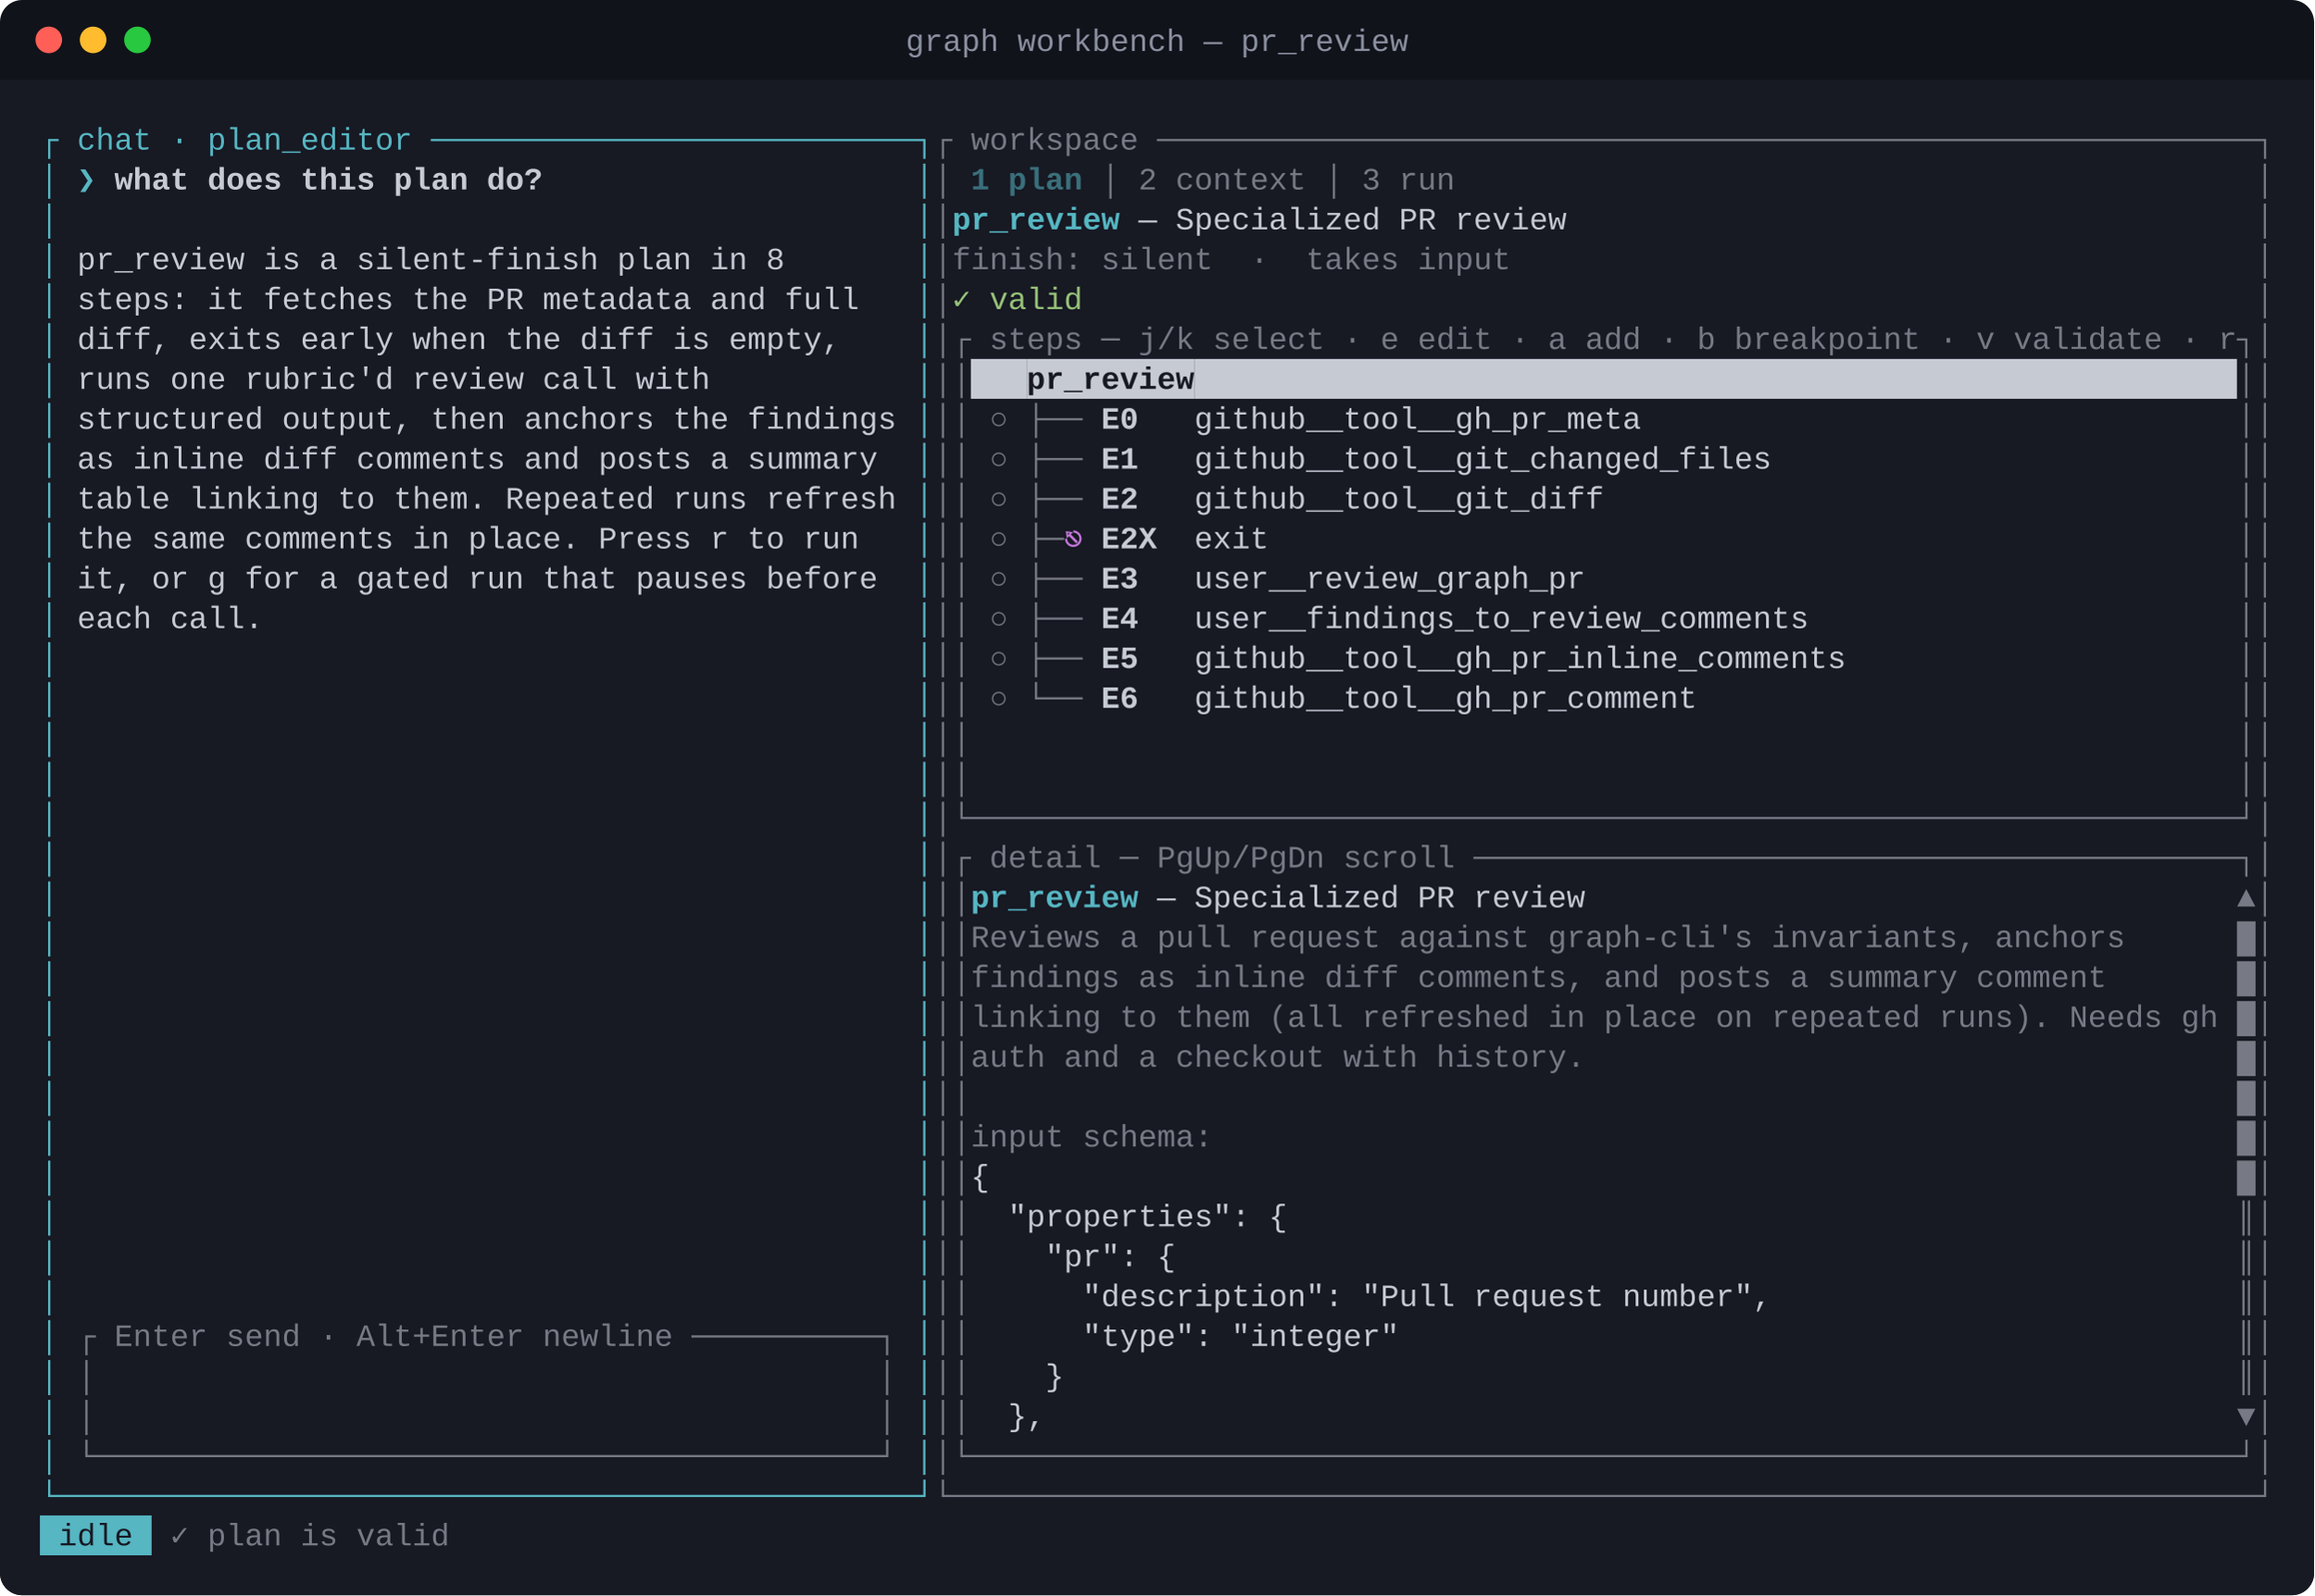
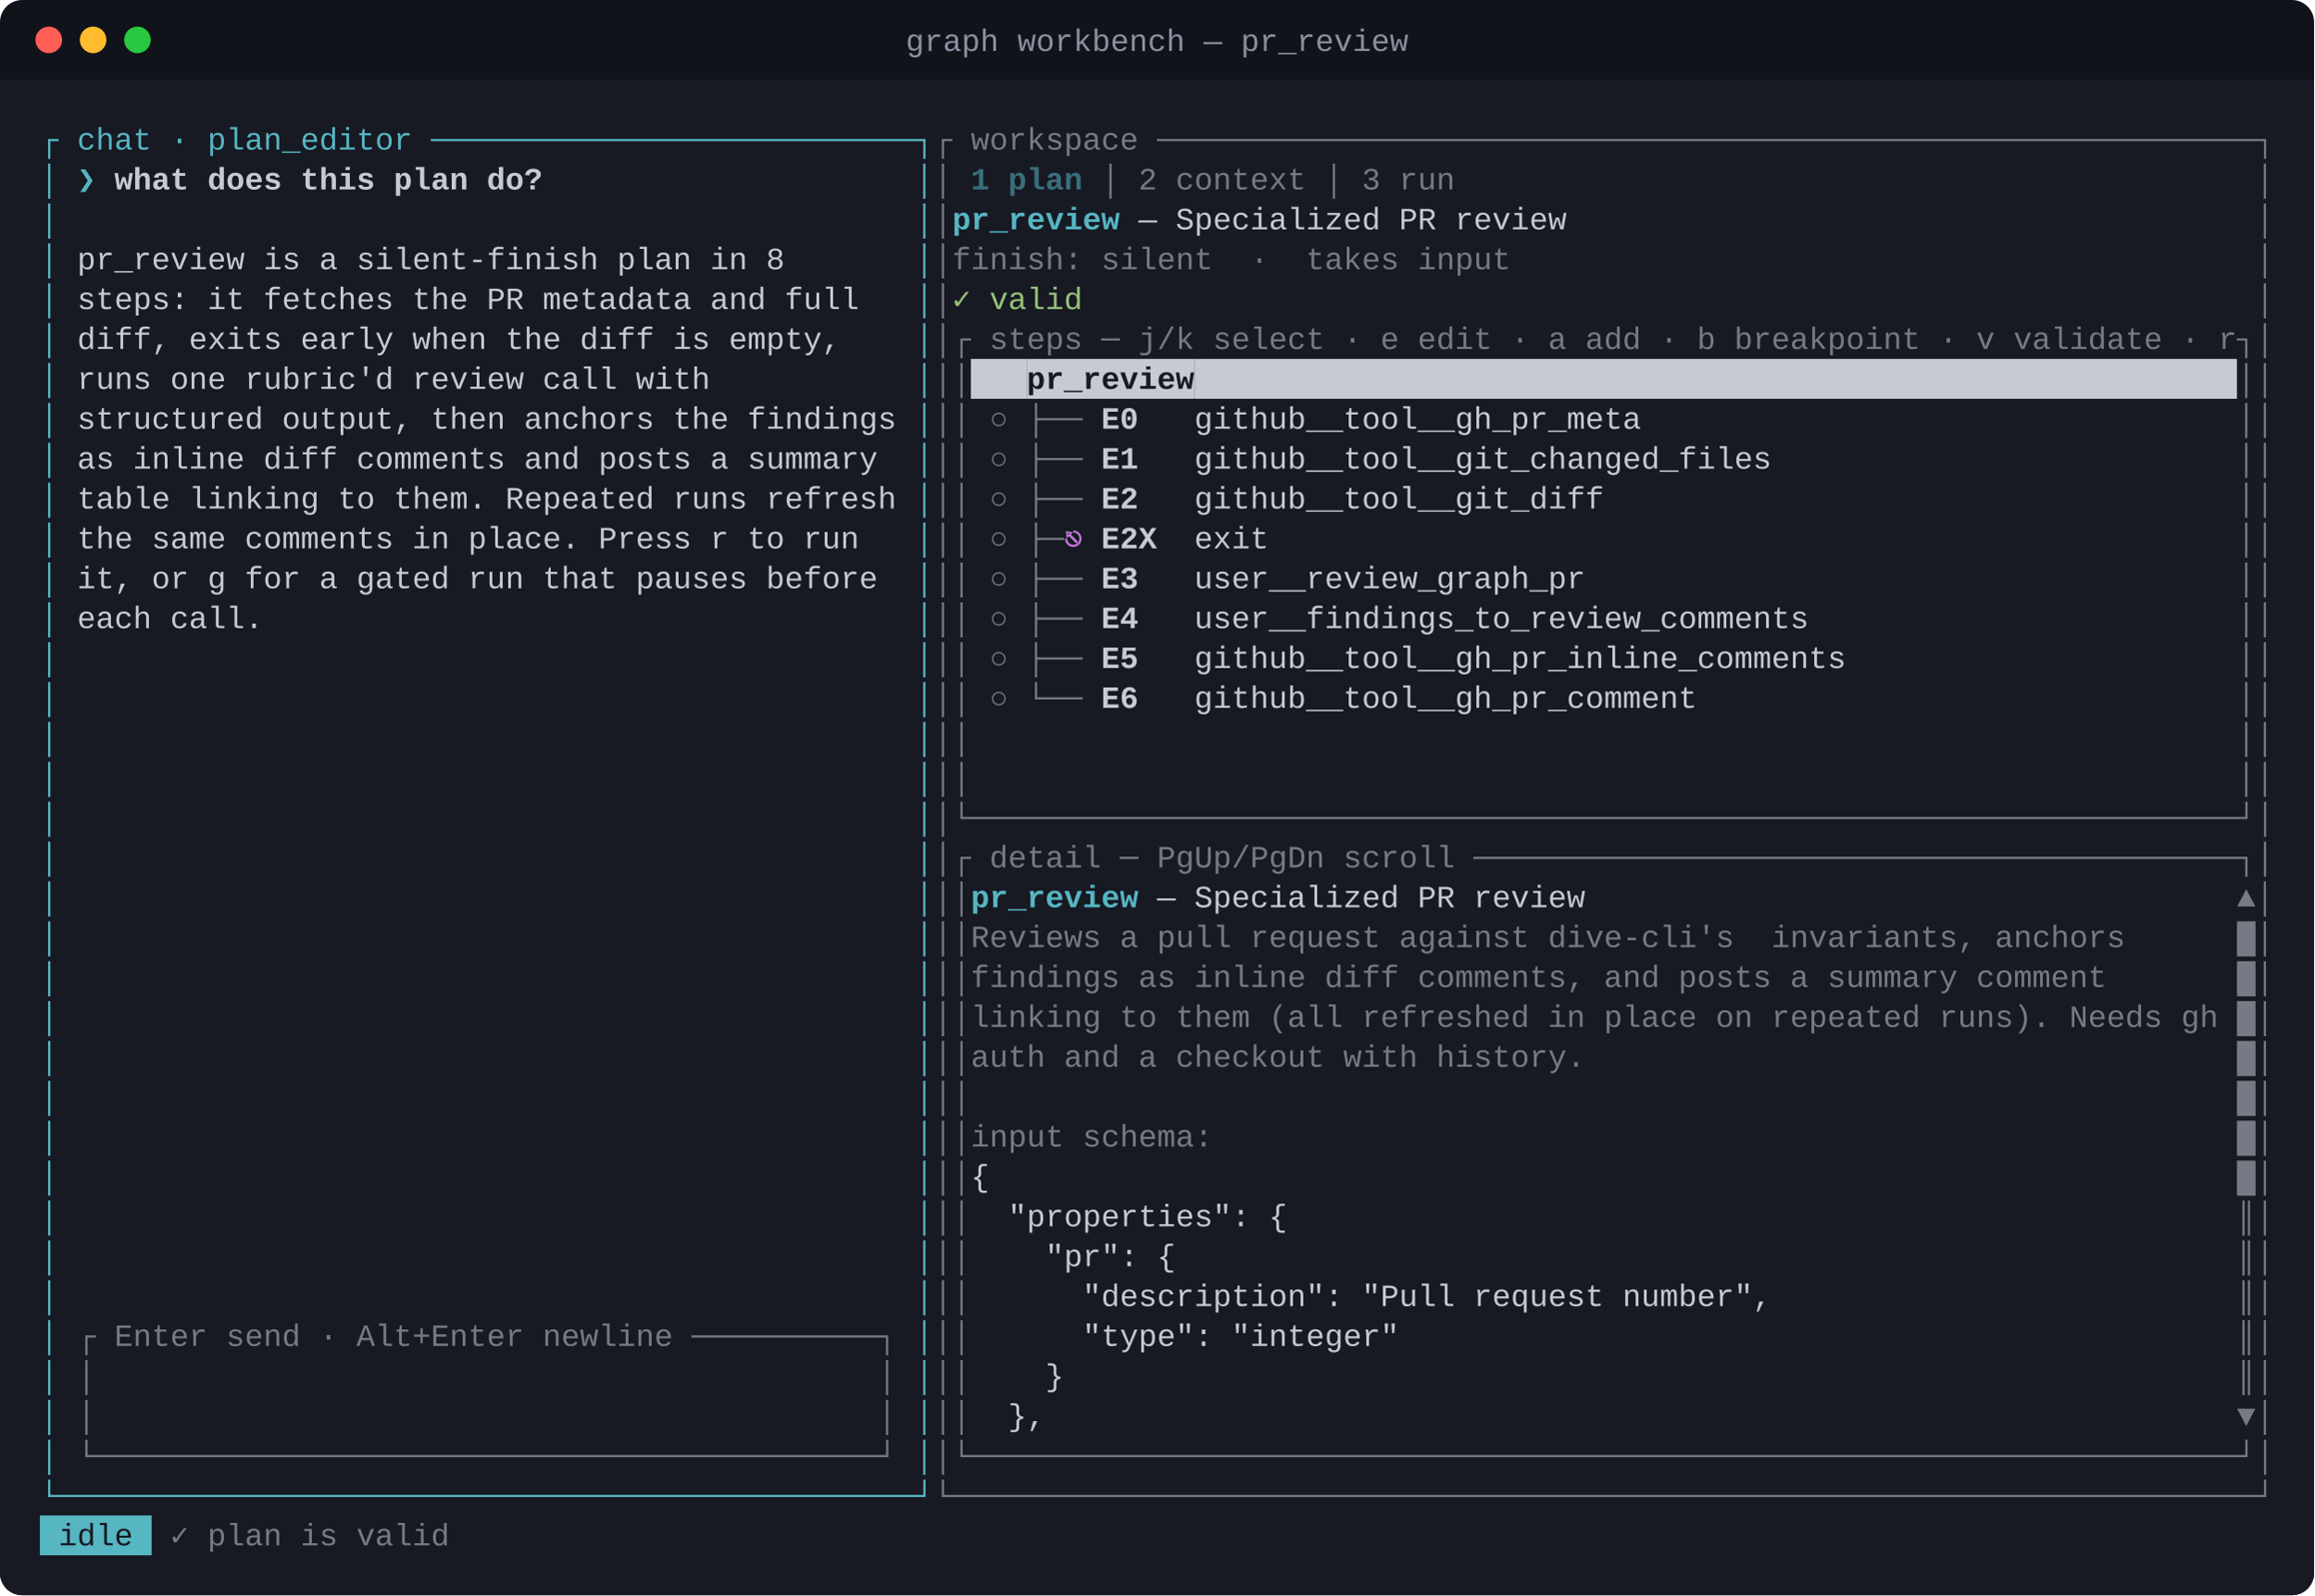
<svg xmlns="http://www.w3.org/2000/svg" width="1044" height="720" viewBox="0 0 1044 720" xml:space="preserve" font-family="ui-monospace, SFMono-Regular, Menlo, Consolas, 'Liberation Mono', monospace" font-size="14px">
  <rect width="1044" height="720" rx="10" fill="#11131b" />
  <rect y="36" width="1044" height="674" fill="#171923" />
  <rect y="700" width="1044" height="20" rx="10" fill="#171923" />
  <circle cx="22" cy="18" r="6" fill="#ff5f57" />
  <circle cx="42" cy="18" r="6" fill="#febc2e" />
  <circle cx="62" cy="18" r="6" fill="#28c840" />
  <text x="522" y="23" fill="#8b90a0" text-anchor="middle">graph workbench — pr_review</text>
  <rect x="438.0" y="162.0" width="25.2" height="18" fill="#c6cad3" />
  <rect x="463.2" y="162.0" width="75.6" height="18" fill="#c6cad3" />
  <rect x="538.8" y="162.0" width="470.4" height="18" fill="#c6cad3" />
  <rect x="18.0" y="684.0" width="50.4" height="18" fill="#56b6c2" />
  <text x="18.0" y="67.5" textLength="8.4" lengthAdjust="spacingAndGlyphs" fill="#56b6c2">┌</text>
  <text x="34.8" y="67.5" textLength="33.6" lengthAdjust="spacingAndGlyphs" fill="#56b6c2">chat</text>
  <text x="76.8" y="67.5" textLength="8.4" lengthAdjust="spacingAndGlyphs" fill="#56b6c2">·</text>
  <text x="93.6" y="67.5" textLength="92.4" lengthAdjust="spacingAndGlyphs" fill="#56b6c2">plan_editor</text>
  <text x="194.4" y="67.5" textLength="226.8" lengthAdjust="spacingAndGlyphs" fill="#56b6c2">──────────────────────────┐</text>
  <text x="421.2" y="67.5" textLength="8.4" lengthAdjust="spacingAndGlyphs" fill="#c6cad3" opacity="0.55">┌</text>
  <text x="438.0" y="67.5" textLength="75.6" lengthAdjust="spacingAndGlyphs" fill="#c6cad3" opacity="0.55">workspace</text>
  <text x="522.0" y="67.5" textLength="504.0" lengthAdjust="spacingAndGlyphs" fill="#c6cad3" opacity="0.55">───────────────────────────────────────────────────────────┐</text>
  <text x="18.0" y="85.5" textLength="8.4" lengthAdjust="spacingAndGlyphs" fill="#56b6c2">│</text>
  <text x="34.8" y="85.5" textLength="8.4" lengthAdjust="spacingAndGlyphs" fill="#56b6c2">❯</text>
  <text x="51.6" y="85.5" textLength="33.6" lengthAdjust="spacingAndGlyphs" fill="#c6cad3" font-weight="600">what</text>
  <text x="93.6" y="85.5" textLength="33.6" lengthAdjust="spacingAndGlyphs" fill="#c6cad3" font-weight="600">does</text>
  <text x="135.6" y="85.5" textLength="33.6" lengthAdjust="spacingAndGlyphs" fill="#c6cad3" font-weight="600">this</text>
  <text x="177.6" y="85.5" textLength="33.6" lengthAdjust="spacingAndGlyphs" fill="#c6cad3" font-weight="600">plan</text>
  <text x="219.6" y="85.5" textLength="25.2" lengthAdjust="spacingAndGlyphs" fill="#c6cad3" font-weight="600">do?</text>
  <text x="412.8" y="85.5" textLength="8.4" lengthAdjust="spacingAndGlyphs" fill="#56b6c2">│</text>
  <text x="421.2" y="85.5" textLength="8.4" lengthAdjust="spacingAndGlyphs" fill="#c6cad3" opacity="0.55">│</text>
  <text x="438.0" y="85.5" textLength="8.4" lengthAdjust="spacingAndGlyphs" fill="#56b6c2" font-weight="600" opacity="0.55">1</text>
  <text x="454.8" y="85.5" textLength="33.6" lengthAdjust="spacingAndGlyphs" fill="#56b6c2" font-weight="600" opacity="0.55">plan</text>
  <text x="496.8" y="85.5" textLength="8.4" lengthAdjust="spacingAndGlyphs" fill="#c6cad3" opacity="0.55">│</text>
  <text x="513.6" y="85.5" textLength="8.4" lengthAdjust="spacingAndGlyphs" fill="#c6cad3" opacity="0.55">2</text>
  <text x="530.4" y="85.5" textLength="58.8" lengthAdjust="spacingAndGlyphs" fill="#c6cad3" opacity="0.55">context</text>
  <text x="597.6" y="85.5" textLength="8.4" lengthAdjust="spacingAndGlyphs" fill="#c6cad3" opacity="0.55">│</text>
  <text x="614.4" y="85.5" textLength="8.4" lengthAdjust="spacingAndGlyphs" fill="#c6cad3" opacity="0.55">3</text>
  <text x="631.2" y="85.5" textLength="25.2" lengthAdjust="spacingAndGlyphs" fill="#c6cad3" opacity="0.55">run</text>
  <text x="1017.6" y="85.5" textLength="8.4" lengthAdjust="spacingAndGlyphs" fill="#c6cad3" opacity="0.55">│</text>
  <text x="18.0" y="103.5" textLength="8.4" lengthAdjust="spacingAndGlyphs" fill="#56b6c2">│</text>
  <text x="412.8" y="103.5" textLength="8.4" lengthAdjust="spacingAndGlyphs" fill="#56b6c2">│</text>
  <text x="421.2" y="103.5" textLength="8.4" lengthAdjust="spacingAndGlyphs" fill="#c6cad3" opacity="0.55">│</text>
  <text x="429.6" y="103.5" textLength="75.6" lengthAdjust="spacingAndGlyphs" fill="#56b6c2" font-weight="600">pr_review</text>
  <text x="513.6" y="103.5" textLength="8.4" lengthAdjust="spacingAndGlyphs" fill="#c6cad3">—</text>
  <text x="530.4" y="103.5" textLength="92.4" lengthAdjust="spacingAndGlyphs" fill="#c6cad3">Specialized</text>
  <text x="631.2" y="103.5" textLength="16.8" lengthAdjust="spacingAndGlyphs" fill="#c6cad3">PR</text>
  <text x="656.4" y="103.5" textLength="50.4" lengthAdjust="spacingAndGlyphs" fill="#c6cad3">review</text>
  <text x="1017.6" y="103.5" textLength="8.4" lengthAdjust="spacingAndGlyphs" fill="#c6cad3" opacity="0.55">│</text>
  <text x="18.0" y="121.5" textLength="8.4" lengthAdjust="spacingAndGlyphs" fill="#56b6c2">│</text>
  <text x="34.8" y="121.5" textLength="75.6" lengthAdjust="spacingAndGlyphs" fill="#c6cad3">pr_review</text>
  <text x="118.8" y="121.5" textLength="16.8" lengthAdjust="spacingAndGlyphs" fill="#c6cad3">is</text>
  <text x="144.0" y="121.5" textLength="8.4" lengthAdjust="spacingAndGlyphs" fill="#c6cad3">a</text>
  <text x="160.8" y="121.5" textLength="109.2" lengthAdjust="spacingAndGlyphs" fill="#c6cad3">silent-finish</text>
  <text x="278.4" y="121.5" textLength="33.6" lengthAdjust="spacingAndGlyphs" fill="#c6cad3">plan</text>
  <text x="320.4" y="121.5" textLength="16.8" lengthAdjust="spacingAndGlyphs" fill="#c6cad3">in</text>
  <text x="345.6" y="121.5" textLength="8.4" lengthAdjust="spacingAndGlyphs" fill="#c6cad3">8</text>
  <text x="412.8" y="121.5" textLength="8.4" lengthAdjust="spacingAndGlyphs" fill="#56b6c2">│</text>
  <text x="421.2" y="121.5" textLength="67.2" lengthAdjust="spacingAndGlyphs" fill="#c6cad3" opacity="0.55">│finish:</text>
  <text x="496.8" y="121.5" textLength="50.4" lengthAdjust="spacingAndGlyphs" fill="#c6cad3" opacity="0.55">silent</text>
  <text x="564.0" y="121.5" textLength="8.4" lengthAdjust="spacingAndGlyphs" fill="#c6cad3" opacity="0.55">·</text>
  <text x="589.2" y="121.5" textLength="42.0" lengthAdjust="spacingAndGlyphs" fill="#c6cad3" opacity="0.55">takes</text>
  <text x="639.6" y="121.5" textLength="42.0" lengthAdjust="spacingAndGlyphs" fill="#c6cad3" opacity="0.55">input</text>
  <text x="1017.6" y="121.5" textLength="8.4" lengthAdjust="spacingAndGlyphs" fill="#c6cad3" opacity="0.55">│</text>
  <text x="18.0" y="139.5" textLength="8.4" lengthAdjust="spacingAndGlyphs" fill="#56b6c2">│</text>
  <text x="34.8" y="139.5" textLength="50.4" lengthAdjust="spacingAndGlyphs" fill="#c6cad3">steps:</text>
  <text x="93.6" y="139.5" textLength="16.8" lengthAdjust="spacingAndGlyphs" fill="#c6cad3">it</text>
  <text x="118.8" y="139.5" textLength="58.8" lengthAdjust="spacingAndGlyphs" fill="#c6cad3">fetches</text>
  <text x="186.0" y="139.5" textLength="25.2" lengthAdjust="spacingAndGlyphs" fill="#c6cad3">the</text>
  <text x="219.6" y="139.5" textLength="16.8" lengthAdjust="spacingAndGlyphs" fill="#c6cad3">PR</text>
  <text x="244.8" y="139.5" textLength="67.2" lengthAdjust="spacingAndGlyphs" fill="#c6cad3">metadata</text>
  <text x="320.4" y="139.5" textLength="25.2" lengthAdjust="spacingAndGlyphs" fill="#c6cad3">and</text>
  <text x="354.0" y="139.5" textLength="33.6" lengthAdjust="spacingAndGlyphs" fill="#c6cad3">full</text>
  <text x="412.8" y="139.5" textLength="8.4" lengthAdjust="spacingAndGlyphs" fill="#56b6c2">│</text>
  <text x="421.2" y="139.5" textLength="8.4" lengthAdjust="spacingAndGlyphs" fill="#c6cad3" opacity="0.55">│</text>
  <text x="429.6" y="139.5" textLength="8.4" lengthAdjust="spacingAndGlyphs" fill="#98c379">✓</text>
  <text x="446.4" y="139.5" textLength="42.0" lengthAdjust="spacingAndGlyphs" fill="#98c379">valid</text>
  <text x="1017.6" y="139.5" textLength="8.4" lengthAdjust="spacingAndGlyphs" fill="#c6cad3" opacity="0.55">│</text>
  <text x="18.0" y="157.5" textLength="8.4" lengthAdjust="spacingAndGlyphs" fill="#56b6c2">│</text>
  <text x="34.8" y="157.5" textLength="42.0" lengthAdjust="spacingAndGlyphs" fill="#c6cad3">diff,</text>
  <text x="85.2" y="157.5" textLength="42.0" lengthAdjust="spacingAndGlyphs" fill="#c6cad3">exits</text>
  <text x="135.6" y="157.5" textLength="42.0" lengthAdjust="spacingAndGlyphs" fill="#c6cad3">early</text>
  <text x="186.0" y="157.5" textLength="33.6" lengthAdjust="spacingAndGlyphs" fill="#c6cad3">when</text>
  <text x="228.0" y="157.5" textLength="25.2" lengthAdjust="spacingAndGlyphs" fill="#c6cad3">the</text>
  <text x="261.6" y="157.5" textLength="33.6" lengthAdjust="spacingAndGlyphs" fill="#c6cad3">diff</text>
  <text x="303.6" y="157.5" textLength="16.8" lengthAdjust="spacingAndGlyphs" fill="#c6cad3">is</text>
  <text x="328.8" y="157.5" textLength="50.4" lengthAdjust="spacingAndGlyphs" fill="#c6cad3">empty,</text>
  <text x="412.8" y="157.5" textLength="8.4" lengthAdjust="spacingAndGlyphs" fill="#56b6c2">│</text>
  <text x="421.2" y="157.5" textLength="16.8" lengthAdjust="spacingAndGlyphs" fill="#c6cad3" opacity="0.55">│┌</text>
  <text x="446.4" y="157.5" textLength="42.0" lengthAdjust="spacingAndGlyphs" fill="#c6cad3" opacity="0.55">steps</text>
  <text x="496.8" y="157.5" textLength="8.4" lengthAdjust="spacingAndGlyphs" fill="#c6cad3" opacity="0.55">─</text>
  <text x="513.6" y="157.5" textLength="25.2" lengthAdjust="spacingAndGlyphs" fill="#c6cad3" opacity="0.55">j/k</text>
  <text x="547.2" y="157.5" textLength="50.4" lengthAdjust="spacingAndGlyphs" fill="#c6cad3" opacity="0.55">select</text>
  <text x="606.0" y="157.5" textLength="8.4" lengthAdjust="spacingAndGlyphs" fill="#c6cad3" opacity="0.55">·</text>
  <text x="622.8" y="157.5" textLength="8.4" lengthAdjust="spacingAndGlyphs" fill="#c6cad3" opacity="0.55">e</text>
  <text x="639.6" y="157.5" textLength="33.6" lengthAdjust="spacingAndGlyphs" fill="#c6cad3" opacity="0.55">edit</text>
  <text x="681.6" y="157.5" textLength="8.4" lengthAdjust="spacingAndGlyphs" fill="#c6cad3" opacity="0.55">·</text>
  <text x="698.4" y="157.5" textLength="8.4" lengthAdjust="spacingAndGlyphs" fill="#c6cad3" opacity="0.55">a</text>
  <text x="715.2" y="157.5" textLength="25.2" lengthAdjust="spacingAndGlyphs" fill="#c6cad3" opacity="0.55">add</text>
  <text x="748.8" y="157.5" textLength="8.4" lengthAdjust="spacingAndGlyphs" fill="#c6cad3" opacity="0.55">·</text>
  <text x="765.6" y="157.5" textLength="8.4" lengthAdjust="spacingAndGlyphs" fill="#c6cad3" opacity="0.55">b</text>
  <text x="782.4" y="157.5" textLength="84.0" lengthAdjust="spacingAndGlyphs" fill="#c6cad3" opacity="0.55">breakpoint</text>
  <text x="874.8" y="157.5" textLength="8.4" lengthAdjust="spacingAndGlyphs" fill="#c6cad3" opacity="0.55">·</text>
  <text x="891.6" y="157.5" textLength="8.4" lengthAdjust="spacingAndGlyphs" fill="#c6cad3" opacity="0.55">v</text>
  <text x="908.4" y="157.5" textLength="67.2" lengthAdjust="spacingAndGlyphs" fill="#c6cad3" opacity="0.55">validate</text>
  <text x="984.0" y="157.5" textLength="8.4" lengthAdjust="spacingAndGlyphs" fill="#c6cad3" opacity="0.55">·</text>
  <text x="1000.8" y="157.5" textLength="25.2" lengthAdjust="spacingAndGlyphs" fill="#c6cad3" opacity="0.55">r┐│</text>
  <text x="18.0" y="175.5" textLength="8.4" lengthAdjust="spacingAndGlyphs" fill="#56b6c2">│</text>
  <text x="34.8" y="175.5" textLength="33.6" lengthAdjust="spacingAndGlyphs" fill="#c6cad3">runs</text>
  <text x="76.8" y="175.5" textLength="25.2" lengthAdjust="spacingAndGlyphs" fill="#c6cad3">one</text>
  <text x="110.4" y="175.5" textLength="67.2" lengthAdjust="spacingAndGlyphs" fill="#c6cad3">rubric'd</text>
  <text x="186.0" y="175.5" textLength="50.4" lengthAdjust="spacingAndGlyphs" fill="#c6cad3">review</text>
  <text x="244.8" y="175.5" textLength="33.6" lengthAdjust="spacingAndGlyphs" fill="#c6cad3">call</text>
  <text x="286.8" y="175.5" textLength="33.6" lengthAdjust="spacingAndGlyphs" fill="#c6cad3">with</text>
  <text x="412.8" y="175.5" textLength="8.4" lengthAdjust="spacingAndGlyphs" fill="#56b6c2">│</text>
  <text x="421.2" y="175.5" textLength="16.8" lengthAdjust="spacingAndGlyphs" fill="#c6cad3" opacity="0.55">││</text>
  <text x="463.2" y="175.5" textLength="75.6" lengthAdjust="spacingAndGlyphs" fill="#171923" font-weight="600">pr_review</text>
  <text x="1009.2" y="175.5" textLength="16.8" lengthAdjust="spacingAndGlyphs" fill="#c6cad3" opacity="0.55">││</text>
  <text x="18.0" y="193.5" textLength="8.4" lengthAdjust="spacingAndGlyphs" fill="#56b6c2">│</text>
  <text x="34.8" y="193.5" textLength="84.0" lengthAdjust="spacingAndGlyphs" fill="#c6cad3">structured</text>
  <text x="127.2" y="193.5" textLength="58.8" lengthAdjust="spacingAndGlyphs" fill="#c6cad3">output,</text>
  <text x="194.4" y="193.5" textLength="33.6" lengthAdjust="spacingAndGlyphs" fill="#c6cad3">then</text>
  <text x="236.4" y="193.5" textLength="58.8" lengthAdjust="spacingAndGlyphs" fill="#c6cad3">anchors</text>
  <text x="303.6" y="193.5" textLength="25.2" lengthAdjust="spacingAndGlyphs" fill="#c6cad3">the</text>
  <text x="337.2" y="193.5" textLength="67.2" lengthAdjust="spacingAndGlyphs" fill="#c6cad3">findings</text>
  <text x="412.8" y="193.5" textLength="8.4" lengthAdjust="spacingAndGlyphs" fill="#56b6c2">│</text>
  <text x="421.2" y="193.5" textLength="16.8" lengthAdjust="spacingAndGlyphs" fill="#c6cad3" opacity="0.55">││</text>
  <text x="446.4" y="193.5" textLength="8.4" lengthAdjust="spacingAndGlyphs" fill="#c6cad3" opacity="0.55">○</text>
  <text x="463.2" y="193.5" textLength="25.2" lengthAdjust="spacingAndGlyphs" fill="#c6cad3" opacity="0.55">├──</text>
  <text x="496.8" y="193.5" textLength="16.8" lengthAdjust="spacingAndGlyphs" fill="#c6cad3" font-weight="600">E0</text>
  <text x="538.8" y="193.5" textLength="201.6" lengthAdjust="spacingAndGlyphs" fill="#c6cad3">github__tool__gh_pr_meta</text>
  <text x="1009.2" y="193.5" textLength="16.8" lengthAdjust="spacingAndGlyphs" fill="#c6cad3" opacity="0.55">││</text>
  <text x="18.0" y="211.5" textLength="8.4" lengthAdjust="spacingAndGlyphs" fill="#56b6c2">│</text>
  <text x="34.8" y="211.5" textLength="16.8" lengthAdjust="spacingAndGlyphs" fill="#c6cad3">as</text>
  <text x="60.0" y="211.5" textLength="50.4" lengthAdjust="spacingAndGlyphs" fill="#c6cad3">inline</text>
  <text x="118.8" y="211.5" textLength="33.6" lengthAdjust="spacingAndGlyphs" fill="#c6cad3">diff</text>
  <text x="160.8" y="211.5" textLength="67.2" lengthAdjust="spacingAndGlyphs" fill="#c6cad3">comments</text>
  <text x="236.4" y="211.5" textLength="25.2" lengthAdjust="spacingAndGlyphs" fill="#c6cad3">and</text>
  <text x="270.0" y="211.5" textLength="42.0" lengthAdjust="spacingAndGlyphs" fill="#c6cad3">posts</text>
  <text x="320.4" y="211.5" textLength="8.4" lengthAdjust="spacingAndGlyphs" fill="#c6cad3">a</text>
  <text x="337.2" y="211.5" textLength="58.8" lengthAdjust="spacingAndGlyphs" fill="#c6cad3">summary</text>
  <text x="412.8" y="211.5" textLength="8.4" lengthAdjust="spacingAndGlyphs" fill="#56b6c2">│</text>
  <text x="421.2" y="211.5" textLength="16.8" lengthAdjust="spacingAndGlyphs" fill="#c6cad3" opacity="0.55">││</text>
  <text x="446.4" y="211.5" textLength="8.4" lengthAdjust="spacingAndGlyphs" fill="#c6cad3" opacity="0.55">○</text>
  <text x="463.2" y="211.5" textLength="25.2" lengthAdjust="spacingAndGlyphs" fill="#c6cad3" opacity="0.55">├──</text>
  <text x="496.8" y="211.5" textLength="16.8" lengthAdjust="spacingAndGlyphs" fill="#c6cad3" font-weight="600">E1</text>
  <text x="538.8" y="211.5" textLength="260.4" lengthAdjust="spacingAndGlyphs" fill="#c6cad3">github__tool__git_changed_files</text>
  <text x="1009.2" y="211.5" textLength="16.8" lengthAdjust="spacingAndGlyphs" fill="#c6cad3" opacity="0.55">││</text>
  <text x="18.0" y="229.5" textLength="8.4" lengthAdjust="spacingAndGlyphs" fill="#56b6c2">│</text>
  <text x="34.8" y="229.5" textLength="42.0" lengthAdjust="spacingAndGlyphs" fill="#c6cad3">table</text>
  <text x="85.2" y="229.5" textLength="58.8" lengthAdjust="spacingAndGlyphs" fill="#c6cad3">linking</text>
  <text x="152.4" y="229.5" textLength="16.8" lengthAdjust="spacingAndGlyphs" fill="#c6cad3">to</text>
  <text x="177.6" y="229.5" textLength="42.0" lengthAdjust="spacingAndGlyphs" fill="#c6cad3">them.</text>
  <text x="228.0" y="229.5" textLength="67.2" lengthAdjust="spacingAndGlyphs" fill="#c6cad3">Repeated</text>
  <text x="303.6" y="229.5" textLength="33.6" lengthAdjust="spacingAndGlyphs" fill="#c6cad3">runs</text>
  <text x="345.6" y="229.5" textLength="58.8" lengthAdjust="spacingAndGlyphs" fill="#c6cad3">refresh</text>
  <text x="412.8" y="229.5" textLength="8.4" lengthAdjust="spacingAndGlyphs" fill="#56b6c2">│</text>
  <text x="421.2" y="229.5" textLength="16.8" lengthAdjust="spacingAndGlyphs" fill="#c6cad3" opacity="0.55">││</text>
  <text x="446.4" y="229.5" textLength="8.4" lengthAdjust="spacingAndGlyphs" fill="#c6cad3" opacity="0.55">○</text>
  <text x="463.2" y="229.5" textLength="25.2" lengthAdjust="spacingAndGlyphs" fill="#c6cad3" opacity="0.55">├──</text>
  <text x="496.8" y="229.5" textLength="16.8" lengthAdjust="spacingAndGlyphs" fill="#c6cad3" font-weight="600">E2</text>
  <text x="538.8" y="229.5" textLength="184.8" lengthAdjust="spacingAndGlyphs" fill="#c6cad3">github__tool__git_diff</text>
  <text x="1009.2" y="229.5" textLength="16.8" lengthAdjust="spacingAndGlyphs" fill="#c6cad3" opacity="0.55">││</text>
  <text x="18.0" y="247.5" textLength="8.4" lengthAdjust="spacingAndGlyphs" fill="#56b6c2">│</text>
  <text x="34.8" y="247.5" textLength="25.2" lengthAdjust="spacingAndGlyphs" fill="#c6cad3">the</text>
  <text x="68.4" y="247.5" textLength="33.6" lengthAdjust="spacingAndGlyphs" fill="#c6cad3">same</text>
  <text x="110.4" y="247.5" textLength="67.2" lengthAdjust="spacingAndGlyphs" fill="#c6cad3">comments</text>
  <text x="186.0" y="247.5" textLength="16.8" lengthAdjust="spacingAndGlyphs" fill="#c6cad3">in</text>
  <text x="211.2" y="247.5" textLength="50.4" lengthAdjust="spacingAndGlyphs" fill="#c6cad3">place.</text>
  <text x="270.0" y="247.5" textLength="42.0" lengthAdjust="spacingAndGlyphs" fill="#c6cad3">Press</text>
  <text x="320.4" y="247.5" textLength="8.4" lengthAdjust="spacingAndGlyphs" fill="#c6cad3">r</text>
  <text x="337.2" y="247.5" textLength="16.8" lengthAdjust="spacingAndGlyphs" fill="#c6cad3">to</text>
  <text x="362.4" y="247.5" textLength="25.2" lengthAdjust="spacingAndGlyphs" fill="#c6cad3">run</text>
  <text x="412.8" y="247.5" textLength="8.4" lengthAdjust="spacingAndGlyphs" fill="#56b6c2">│</text>
  <text x="421.2" y="247.5" textLength="16.8" lengthAdjust="spacingAndGlyphs" fill="#c6cad3" opacity="0.55">││</text>
  <text x="446.4" y="247.5" textLength="8.4" lengthAdjust="spacingAndGlyphs" fill="#c6cad3" opacity="0.55">○</text>
  <text x="463.2" y="247.5" textLength="16.8" lengthAdjust="spacingAndGlyphs" fill="#c6cad3" opacity="0.55">├─</text>
  <text x="480.0" y="247.5" textLength="8.4" lengthAdjust="spacingAndGlyphs" fill="#c678dd" font-weight="600">⎋</text>
  <text x="496.8" y="247.5" textLength="25.2" lengthAdjust="spacingAndGlyphs" fill="#c6cad3" font-weight="600">E2X</text>
  <text x="538.8" y="247.5" textLength="33.6" lengthAdjust="spacingAndGlyphs" fill="#c6cad3">exit</text>
  <text x="1009.2" y="247.5" textLength="16.8" lengthAdjust="spacingAndGlyphs" fill="#c6cad3" opacity="0.55">││</text>
  <text x="18.0" y="265.5" textLength="8.4" lengthAdjust="spacingAndGlyphs" fill="#56b6c2">│</text>
  <text x="34.8" y="265.5" textLength="25.2" lengthAdjust="spacingAndGlyphs" fill="#c6cad3">it,</text>
  <text x="68.4" y="265.5" textLength="16.8" lengthAdjust="spacingAndGlyphs" fill="#c6cad3">or</text>
  <text x="93.6" y="265.5" textLength="8.4" lengthAdjust="spacingAndGlyphs" fill="#c6cad3">g</text>
  <text x="110.4" y="265.5" textLength="25.2" lengthAdjust="spacingAndGlyphs" fill="#c6cad3">for</text>
  <text x="144.0" y="265.5" textLength="8.4" lengthAdjust="spacingAndGlyphs" fill="#c6cad3">a</text>
  <text x="160.8" y="265.5" textLength="42.0" lengthAdjust="spacingAndGlyphs" fill="#c6cad3">gated</text>
  <text x="211.2" y="265.5" textLength="25.2" lengthAdjust="spacingAndGlyphs" fill="#c6cad3">run</text>
  <text x="244.8" y="265.5" textLength="33.6" lengthAdjust="spacingAndGlyphs" fill="#c6cad3">that</text>
  <text x="286.8" y="265.5" textLength="50.4" lengthAdjust="spacingAndGlyphs" fill="#c6cad3">pauses</text>
  <text x="345.6" y="265.5" textLength="50.4" lengthAdjust="spacingAndGlyphs" fill="#c6cad3">before</text>
  <text x="412.8" y="265.5" textLength="8.4" lengthAdjust="spacingAndGlyphs" fill="#56b6c2">│</text>
  <text x="421.2" y="265.5" textLength="16.8" lengthAdjust="spacingAndGlyphs" fill="#c6cad3" opacity="0.55">││</text>
  <text x="446.4" y="265.5" textLength="8.4" lengthAdjust="spacingAndGlyphs" fill="#c6cad3" opacity="0.55">○</text>
  <text x="463.2" y="265.5" textLength="25.2" lengthAdjust="spacingAndGlyphs" fill="#c6cad3" opacity="0.55">├──</text>
  <text x="496.8" y="265.5" textLength="16.8" lengthAdjust="spacingAndGlyphs" fill="#c6cad3" font-weight="600">E3</text>
  <text x="538.8" y="265.5" textLength="176.4" lengthAdjust="spacingAndGlyphs" fill="#c6cad3">user__review_graph_pr</text>
  <text x="1009.2" y="265.5" textLength="16.8" lengthAdjust="spacingAndGlyphs" fill="#c6cad3" opacity="0.55">││</text>
  <text x="18.0" y="283.5" textLength="8.4" lengthAdjust="spacingAndGlyphs" fill="#56b6c2">│</text>
  <text x="34.8" y="283.5" textLength="33.6" lengthAdjust="spacingAndGlyphs" fill="#c6cad3">each</text>
  <text x="76.8" y="283.5" textLength="42.0" lengthAdjust="spacingAndGlyphs" fill="#c6cad3">call.</text>
  <text x="412.8" y="283.5" textLength="8.4" lengthAdjust="spacingAndGlyphs" fill="#56b6c2">│</text>
  <text x="421.2" y="283.5" textLength="16.8" lengthAdjust="spacingAndGlyphs" fill="#c6cad3" opacity="0.55">││</text>
  <text x="446.4" y="283.5" textLength="8.4" lengthAdjust="spacingAndGlyphs" fill="#c6cad3" opacity="0.55">○</text>
  <text x="463.2" y="283.5" textLength="25.2" lengthAdjust="spacingAndGlyphs" fill="#c6cad3" opacity="0.55">├──</text>
  <text x="496.8" y="283.5" textLength="16.8" lengthAdjust="spacingAndGlyphs" fill="#c6cad3" font-weight="600">E4</text>
  <text x="538.8" y="283.5" textLength="277.2" lengthAdjust="spacingAndGlyphs" fill="#c6cad3">user__findings_to_review_comments</text>
  <text x="1009.2" y="283.5" textLength="16.8" lengthAdjust="spacingAndGlyphs" fill="#c6cad3" opacity="0.55">││</text>
  <text x="18.0" y="301.5" textLength="8.4" lengthAdjust="spacingAndGlyphs" fill="#56b6c2">│</text>
  <text x="412.8" y="301.5" textLength="8.4" lengthAdjust="spacingAndGlyphs" fill="#56b6c2">│</text>
  <text x="421.2" y="301.5" textLength="16.8" lengthAdjust="spacingAndGlyphs" fill="#c6cad3" opacity="0.55">││</text>
  <text x="446.4" y="301.5" textLength="8.4" lengthAdjust="spacingAndGlyphs" fill="#c6cad3" opacity="0.55">○</text>
  <text x="463.2" y="301.5" textLength="25.2" lengthAdjust="spacingAndGlyphs" fill="#c6cad3" opacity="0.55">├──</text>
  <text x="496.8" y="301.5" textLength="16.8" lengthAdjust="spacingAndGlyphs" fill="#c6cad3" font-weight="600">E5</text>
  <text x="538.8" y="301.5" textLength="294.0" lengthAdjust="spacingAndGlyphs" fill="#c6cad3">github__tool__gh_pr_inline_comments</text>
  <text x="1009.2" y="301.5" textLength="16.8" lengthAdjust="spacingAndGlyphs" fill="#c6cad3" opacity="0.55">││</text>
  <text x="18.0" y="319.5" textLength="8.4" lengthAdjust="spacingAndGlyphs" fill="#56b6c2">│</text>
  <text x="412.8" y="319.5" textLength="8.4" lengthAdjust="spacingAndGlyphs" fill="#56b6c2">│</text>
  <text x="421.2" y="319.5" textLength="16.8" lengthAdjust="spacingAndGlyphs" fill="#c6cad3" opacity="0.55">││</text>
  <text x="446.4" y="319.5" textLength="8.4" lengthAdjust="spacingAndGlyphs" fill="#c6cad3" opacity="0.55">○</text>
  <text x="463.2" y="319.5" textLength="25.2" lengthAdjust="spacingAndGlyphs" fill="#c6cad3" opacity="0.55">└──</text>
  <text x="496.8" y="319.5" textLength="16.8" lengthAdjust="spacingAndGlyphs" fill="#c6cad3" font-weight="600">E6</text>
  <text x="538.8" y="319.5" textLength="226.8" lengthAdjust="spacingAndGlyphs" fill="#c6cad3">github__tool__gh_pr_comment</text>
  <text x="1009.2" y="319.5" textLength="16.8" lengthAdjust="spacingAndGlyphs" fill="#c6cad3" opacity="0.55">││</text>
  <text x="18.0" y="337.5" textLength="8.4" lengthAdjust="spacingAndGlyphs" fill="#56b6c2">│</text>
  <text x="412.8" y="337.5" textLength="8.4" lengthAdjust="spacingAndGlyphs" fill="#56b6c2">│</text>
  <text x="421.2" y="337.5" textLength="16.8" lengthAdjust="spacingAndGlyphs" fill="#c6cad3" opacity="0.55">││</text>
  <text x="1009.2" y="337.5" textLength="16.8" lengthAdjust="spacingAndGlyphs" fill="#c6cad3" opacity="0.55">││</text>
  <text x="18.0" y="355.5" textLength="8.4" lengthAdjust="spacingAndGlyphs" fill="#56b6c2">│</text>
  <text x="412.8" y="355.5" textLength="8.4" lengthAdjust="spacingAndGlyphs" fill="#56b6c2">│</text>
  <text x="421.2" y="355.5" textLength="16.8" lengthAdjust="spacingAndGlyphs" fill="#c6cad3" opacity="0.55">││</text>
  <text x="1009.2" y="355.5" textLength="16.8" lengthAdjust="spacingAndGlyphs" fill="#c6cad3" opacity="0.55">││</text>
  <text x="18.0" y="373.5" textLength="8.4" lengthAdjust="spacingAndGlyphs" fill="#56b6c2">│</text>
  <text x="412.8" y="373.5" textLength="8.4" lengthAdjust="spacingAndGlyphs" fill="#56b6c2">│</text>
  <text x="421.2" y="373.5" textLength="604.8" lengthAdjust="spacingAndGlyphs" fill="#c6cad3" opacity="0.55">│└────────────────────────────────────────────────────────────────────┘│</text>
  <text x="18.0" y="391.5" textLength="8.4" lengthAdjust="spacingAndGlyphs" fill="#56b6c2">│</text>
  <text x="412.8" y="391.5" textLength="8.4" lengthAdjust="spacingAndGlyphs" fill="#56b6c2">│</text>
  <text x="421.2" y="391.5" textLength="16.8" lengthAdjust="spacingAndGlyphs" fill="#c6cad3" opacity="0.55">│┌</text>
  <text x="446.4" y="391.5" textLength="50.4" lengthAdjust="spacingAndGlyphs" fill="#c6cad3" opacity="0.55">detail</text>
  <text x="505.2" y="391.5" textLength="8.4" lengthAdjust="spacingAndGlyphs" fill="#c6cad3" opacity="0.55">─</text>
  <text x="522.0" y="391.5" textLength="75.6" lengthAdjust="spacingAndGlyphs" fill="#c6cad3" opacity="0.55">PgUp/PgDn</text>
  <text x="606.0" y="391.5" textLength="50.4" lengthAdjust="spacingAndGlyphs" fill="#c6cad3" opacity="0.55">scroll</text>
  <text x="664.8" y="391.5" textLength="361.2" lengthAdjust="spacingAndGlyphs" fill="#c6cad3" opacity="0.55">─────────────────────────────────────────┐│</text>
  <text x="18.0" y="409.5" textLength="8.4" lengthAdjust="spacingAndGlyphs" fill="#56b6c2">│</text>
  <text x="412.8" y="409.5" textLength="8.4" lengthAdjust="spacingAndGlyphs" fill="#56b6c2">│</text>
  <text x="421.2" y="409.5" textLength="16.8" lengthAdjust="spacingAndGlyphs" fill="#c6cad3" opacity="0.55">││</text>
  <text x="438.0" y="409.5" textLength="75.6" lengthAdjust="spacingAndGlyphs" fill="#56b6c2" font-weight="600">pr_review</text>
  <text x="522.0" y="409.5" textLength="8.4" lengthAdjust="spacingAndGlyphs" fill="#c6cad3">—</text>
  <text x="538.8" y="409.5" textLength="92.4" lengthAdjust="spacingAndGlyphs" fill="#c6cad3">Specialized</text>
  <text x="639.6" y="409.5" textLength="16.8" lengthAdjust="spacingAndGlyphs" fill="#c6cad3">PR</text>
  <text x="664.8" y="409.5" textLength="50.4" lengthAdjust="spacingAndGlyphs" fill="#c6cad3">review</text>
  <text x="1009.2" y="409.5" textLength="16.8" lengthAdjust="spacingAndGlyphs" fill="#c6cad3" opacity="0.55">▲│</text>
  <text x="18.0" y="427.5" textLength="8.4" lengthAdjust="spacingAndGlyphs" fill="#56b6c2">│</text>
  <text x="412.8" y="427.5" textLength="8.4" lengthAdjust="spacingAndGlyphs" fill="#56b6c2">│</text>
  <text x="421.2" y="427.5" textLength="75.6" lengthAdjust="spacingAndGlyphs" fill="#c6cad3" opacity="0.55">││Reviews</text>
  <text x="505.2" y="427.5" textLength="8.4" lengthAdjust="spacingAndGlyphs" fill="#c6cad3" opacity="0.55">a</text>
  <text x="522.0" y="427.5" textLength="33.6" lengthAdjust="spacingAndGlyphs" fill="#c6cad3" opacity="0.55">pull</text>
  <text x="564.0" y="427.5" textLength="58.8" lengthAdjust="spacingAndGlyphs" fill="#c6cad3" opacity="0.55">request</text>
  <text x="631.2" y="427.5" textLength="58.8" lengthAdjust="spacingAndGlyphs" fill="#c6cad3" opacity="0.55">against</text>
-   <text x="698.4" y="427.5" textLength="92.4" lengthAdjust="spacingAndGlyphs" fill="#c6cad3" opacity="0.55">graph-cli's</text>
+   <text x="698.4" y="427.5" textLength="92.4" lengthAdjust="spacingAndGlyphs" fill="#c6cad3" opacity="0.55">dive-cli's</text>
  <text x="799.2" y="427.5" textLength="92.4" lengthAdjust="spacingAndGlyphs" fill="#c6cad3" opacity="0.55">invariants,</text>
  <text x="900.0" y="427.5" textLength="58.8" lengthAdjust="spacingAndGlyphs" fill="#c6cad3" opacity="0.55">anchors</text>
  <text x="1009.2" y="427.5" textLength="16.8" lengthAdjust="spacingAndGlyphs" fill="#c6cad3" opacity="0.55">█│</text>
  <text x="18.0" y="445.5" textLength="8.4" lengthAdjust="spacingAndGlyphs" fill="#56b6c2">│</text>
  <text x="412.8" y="445.5" textLength="8.4" lengthAdjust="spacingAndGlyphs" fill="#56b6c2">│</text>
  <text x="421.2" y="445.5" textLength="84.0" lengthAdjust="spacingAndGlyphs" fill="#c6cad3" opacity="0.55">││findings</text>
  <text x="513.6" y="445.5" textLength="16.8" lengthAdjust="spacingAndGlyphs" fill="#c6cad3" opacity="0.55">as</text>
  <text x="538.8" y="445.5" textLength="50.4" lengthAdjust="spacingAndGlyphs" fill="#c6cad3" opacity="0.55">inline</text>
  <text x="597.6" y="445.5" textLength="33.6" lengthAdjust="spacingAndGlyphs" fill="#c6cad3" opacity="0.55">diff</text>
  <text x="639.6" y="445.5" textLength="75.6" lengthAdjust="spacingAndGlyphs" fill="#c6cad3" opacity="0.55">comments,</text>
  <text x="723.6" y="445.5" textLength="25.2" lengthAdjust="spacingAndGlyphs" fill="#c6cad3" opacity="0.55">and</text>
  <text x="757.2" y="445.5" textLength="42.0" lengthAdjust="spacingAndGlyphs" fill="#c6cad3" opacity="0.55">posts</text>
  <text x="807.6" y="445.5" textLength="8.4" lengthAdjust="spacingAndGlyphs" fill="#c6cad3" opacity="0.55">a</text>
  <text x="824.4" y="445.5" textLength="58.8" lengthAdjust="spacingAndGlyphs" fill="#c6cad3" opacity="0.55">summary</text>
  <text x="891.6" y="445.5" textLength="58.8" lengthAdjust="spacingAndGlyphs" fill="#c6cad3" opacity="0.55">comment</text>
  <text x="1009.2" y="445.5" textLength="16.8" lengthAdjust="spacingAndGlyphs" fill="#c6cad3" opacity="0.55">█│</text>
  <text x="18.0" y="463.5" textLength="8.4" lengthAdjust="spacingAndGlyphs" fill="#56b6c2">│</text>
  <text x="412.8" y="463.5" textLength="8.4" lengthAdjust="spacingAndGlyphs" fill="#56b6c2">│</text>
  <text x="421.2" y="463.5" textLength="75.6" lengthAdjust="spacingAndGlyphs" fill="#c6cad3" opacity="0.55">││linking</text>
  <text x="505.2" y="463.5" textLength="16.8" lengthAdjust="spacingAndGlyphs" fill="#c6cad3" opacity="0.55">to</text>
  <text x="530.4" y="463.5" textLength="33.6" lengthAdjust="spacingAndGlyphs" fill="#c6cad3" opacity="0.55">them</text>
  <text x="572.4" y="463.5" textLength="33.6" lengthAdjust="spacingAndGlyphs" fill="#c6cad3" opacity="0.55">(all</text>
  <text x="614.4" y="463.5" textLength="75.6" lengthAdjust="spacingAndGlyphs" fill="#c6cad3" opacity="0.55">refreshed</text>
  <text x="698.4" y="463.5" textLength="16.8" lengthAdjust="spacingAndGlyphs" fill="#c6cad3" opacity="0.55">in</text>
  <text x="723.6" y="463.5" textLength="42.0" lengthAdjust="spacingAndGlyphs" fill="#c6cad3" opacity="0.55">place</text>
  <text x="774.0" y="463.5" textLength="16.8" lengthAdjust="spacingAndGlyphs" fill="#c6cad3" opacity="0.55">on</text>
  <text x="799.2" y="463.5" textLength="67.2" lengthAdjust="spacingAndGlyphs" fill="#c6cad3" opacity="0.55">repeated</text>
  <text x="874.8" y="463.5" textLength="50.4" lengthAdjust="spacingAndGlyphs" fill="#c6cad3" opacity="0.55">runs).</text>
  <text x="933.6" y="463.5" textLength="42.0" lengthAdjust="spacingAndGlyphs" fill="#c6cad3" opacity="0.55">Needs</text>
  <text x="984.0" y="463.5" textLength="16.8" lengthAdjust="spacingAndGlyphs" fill="#c6cad3" opacity="0.55">gh</text>
  <text x="1009.2" y="463.5" textLength="16.8" lengthAdjust="spacingAndGlyphs" fill="#c6cad3" opacity="0.55">█│</text>
  <text x="18.0" y="481.5" textLength="8.4" lengthAdjust="spacingAndGlyphs" fill="#56b6c2">│</text>
  <text x="412.8" y="481.5" textLength="8.4" lengthAdjust="spacingAndGlyphs" fill="#56b6c2">│</text>
  <text x="421.2" y="481.5" textLength="50.4" lengthAdjust="spacingAndGlyphs" fill="#c6cad3" opacity="0.55">││auth</text>
  <text x="480.0" y="481.5" textLength="25.2" lengthAdjust="spacingAndGlyphs" fill="#c6cad3" opacity="0.55">and</text>
  <text x="513.6" y="481.5" textLength="8.4" lengthAdjust="spacingAndGlyphs" fill="#c6cad3" opacity="0.55">a</text>
  <text x="530.4" y="481.5" textLength="67.2" lengthAdjust="spacingAndGlyphs" fill="#c6cad3" opacity="0.55">checkout</text>
  <text x="606.0" y="481.5" textLength="33.6" lengthAdjust="spacingAndGlyphs" fill="#c6cad3" opacity="0.55">with</text>
  <text x="648.0" y="481.5" textLength="67.2" lengthAdjust="spacingAndGlyphs" fill="#c6cad3" opacity="0.55">history.</text>
  <text x="1009.2" y="481.5" textLength="16.8" lengthAdjust="spacingAndGlyphs" fill="#c6cad3" opacity="0.55">█│</text>
  <text x="18.0" y="499.5" textLength="8.4" lengthAdjust="spacingAndGlyphs" fill="#56b6c2">│</text>
  <text x="412.8" y="499.5" textLength="8.4" lengthAdjust="spacingAndGlyphs" fill="#56b6c2">│</text>
  <text x="421.2" y="499.5" textLength="16.8" lengthAdjust="spacingAndGlyphs" fill="#c6cad3" opacity="0.55">││</text>
  <text x="1009.2" y="499.5" textLength="16.8" lengthAdjust="spacingAndGlyphs" fill="#c6cad3" opacity="0.55">█│</text>
  <text x="18.0" y="517.5" textLength="8.4" lengthAdjust="spacingAndGlyphs" fill="#56b6c2">│</text>
  <text x="412.8" y="517.5" textLength="8.4" lengthAdjust="spacingAndGlyphs" fill="#56b6c2">│</text>
  <text x="421.2" y="517.5" textLength="58.8" lengthAdjust="spacingAndGlyphs" fill="#c6cad3" opacity="0.55">││input</text>
  <text x="488.4" y="517.5" textLength="58.8" lengthAdjust="spacingAndGlyphs" fill="#c6cad3" opacity="0.55">schema:</text>
  <text x="1009.2" y="517.5" textLength="16.8" lengthAdjust="spacingAndGlyphs" fill="#c6cad3" opacity="0.55">█│</text>
  <text x="18.0" y="535.5" textLength="8.4" lengthAdjust="spacingAndGlyphs" fill="#56b6c2">│</text>
  <text x="412.8" y="535.5" textLength="8.4" lengthAdjust="spacingAndGlyphs" fill="#56b6c2">│</text>
  <text x="421.2" y="535.5" textLength="16.8" lengthAdjust="spacingAndGlyphs" fill="#c6cad3" opacity="0.55">││</text>
  <text x="438.0" y="535.5" textLength="8.4" lengthAdjust="spacingAndGlyphs" fill="#c6cad3">{</text>
  <text x="1009.2" y="535.5" textLength="16.8" lengthAdjust="spacingAndGlyphs" fill="#c6cad3" opacity="0.55">█│</text>
  <text x="18.0" y="553.5" textLength="8.4" lengthAdjust="spacingAndGlyphs" fill="#56b6c2">│</text>
  <text x="412.8" y="553.5" textLength="8.4" lengthAdjust="spacingAndGlyphs" fill="#56b6c2">│</text>
  <text x="421.2" y="553.5" textLength="16.8" lengthAdjust="spacingAndGlyphs" fill="#c6cad3" opacity="0.55">││</text>
  <text x="454.8" y="553.5" textLength="109.2" lengthAdjust="spacingAndGlyphs" fill="#c6cad3">"properties":</text>
  <text x="572.4" y="553.5" textLength="8.4" lengthAdjust="spacingAndGlyphs" fill="#c6cad3">{</text>
  <text x="1009.2" y="553.5" textLength="16.8" lengthAdjust="spacingAndGlyphs" fill="#c6cad3" opacity="0.55">║│</text>
  <text x="18.0" y="571.5" textLength="8.4" lengthAdjust="spacingAndGlyphs" fill="#56b6c2">│</text>
  <text x="412.8" y="571.5" textLength="8.4" lengthAdjust="spacingAndGlyphs" fill="#56b6c2">│</text>
  <text x="421.2" y="571.5" textLength="16.8" lengthAdjust="spacingAndGlyphs" fill="#c6cad3" opacity="0.55">││</text>
  <text x="471.6" y="571.5" textLength="42.0" lengthAdjust="spacingAndGlyphs" fill="#c6cad3">"pr":</text>
  <text x="522.0" y="571.5" textLength="8.4" lengthAdjust="spacingAndGlyphs" fill="#c6cad3">{</text>
  <text x="1009.2" y="571.5" textLength="16.8" lengthAdjust="spacingAndGlyphs" fill="#c6cad3" opacity="0.55">║│</text>
  <text x="18.0" y="589.5" textLength="8.4" lengthAdjust="spacingAndGlyphs" fill="#56b6c2">│</text>
  <text x="412.8" y="589.5" textLength="8.4" lengthAdjust="spacingAndGlyphs" fill="#56b6c2">│</text>
  <text x="421.2" y="589.5" textLength="16.8" lengthAdjust="spacingAndGlyphs" fill="#c6cad3" opacity="0.55">││</text>
  <text x="488.4" y="589.5" textLength="117.6" lengthAdjust="spacingAndGlyphs" fill="#c6cad3">"description":</text>
  <text x="614.4" y="589.5" textLength="42.0" lengthAdjust="spacingAndGlyphs" fill="#c6cad3">"Pull</text>
  <text x="664.8" y="589.5" textLength="58.8" lengthAdjust="spacingAndGlyphs" fill="#c6cad3">request</text>
  <text x="732.0" y="589.5" textLength="67.2" lengthAdjust="spacingAndGlyphs" fill="#c6cad3">number",</text>
  <text x="1009.2" y="589.5" textLength="16.8" lengthAdjust="spacingAndGlyphs" fill="#c6cad3" opacity="0.55">║│</text>
  <text x="18.0" y="607.5" textLength="8.4" lengthAdjust="spacingAndGlyphs" fill="#56b6c2">│</text>
  <text x="34.8" y="607.5" textLength="8.4" lengthAdjust="spacingAndGlyphs" fill="#c6cad3" opacity="0.55">┌</text>
  <text x="51.6" y="607.5" textLength="42.0" lengthAdjust="spacingAndGlyphs" fill="#c6cad3" opacity="0.55">Enter</text>
  <text x="102.0" y="607.5" textLength="33.6" lengthAdjust="spacingAndGlyphs" fill="#c6cad3" opacity="0.55">send</text>
  <text x="144.0" y="607.5" textLength="8.4" lengthAdjust="spacingAndGlyphs" fill="#c6cad3" opacity="0.55">·</text>
  <text x="160.8" y="607.5" textLength="75.6" lengthAdjust="spacingAndGlyphs" fill="#c6cad3" opacity="0.55">Alt+Enter</text>
  <text x="244.8" y="607.5" textLength="58.8" lengthAdjust="spacingAndGlyphs" fill="#c6cad3" opacity="0.55">newline</text>
  <text x="312.0" y="607.5" textLength="92.4" lengthAdjust="spacingAndGlyphs" fill="#c6cad3" opacity="0.55">──────────┐</text>
  <text x="412.8" y="607.5" textLength="8.4" lengthAdjust="spacingAndGlyphs" fill="#56b6c2">│</text>
  <text x="421.2" y="607.5" textLength="16.8" lengthAdjust="spacingAndGlyphs" fill="#c6cad3" opacity="0.55">││</text>
  <text x="488.4" y="607.5" textLength="58.8" lengthAdjust="spacingAndGlyphs" fill="#c6cad3">"type":</text>
  <text x="555.6" y="607.5" textLength="75.6" lengthAdjust="spacingAndGlyphs" fill="#c6cad3">"integer"</text>
  <text x="1009.2" y="607.5" textLength="16.8" lengthAdjust="spacingAndGlyphs" fill="#c6cad3" opacity="0.55">║│</text>
  <text x="18.0" y="625.5" textLength="8.4" lengthAdjust="spacingAndGlyphs" fill="#56b6c2">│</text>
  <text x="34.8" y="625.5" textLength="8.4" lengthAdjust="spacingAndGlyphs" fill="#c6cad3" opacity="0.55">│</text>
  <text x="396.0" y="625.5" textLength="8.4" lengthAdjust="spacingAndGlyphs" fill="#c6cad3" opacity="0.55">│</text>
  <text x="412.8" y="625.5" textLength="8.4" lengthAdjust="spacingAndGlyphs" fill="#56b6c2">│</text>
  <text x="421.2" y="625.5" textLength="16.8" lengthAdjust="spacingAndGlyphs" fill="#c6cad3" opacity="0.55">││</text>
  <text x="471.6" y="625.5" textLength="8.4" lengthAdjust="spacingAndGlyphs" fill="#c6cad3">}</text>
  <text x="1009.2" y="625.5" textLength="16.8" lengthAdjust="spacingAndGlyphs" fill="#c6cad3" opacity="0.55">║│</text>
  <text x="18.0" y="643.5" textLength="8.4" lengthAdjust="spacingAndGlyphs" fill="#56b6c2">│</text>
  <text x="34.8" y="643.5" textLength="8.4" lengthAdjust="spacingAndGlyphs" fill="#c6cad3" opacity="0.55">│</text>
  <text x="396.0" y="643.5" textLength="8.4" lengthAdjust="spacingAndGlyphs" fill="#c6cad3" opacity="0.55">│</text>
  <text x="412.8" y="643.5" textLength="8.4" lengthAdjust="spacingAndGlyphs" fill="#56b6c2">│</text>
  <text x="421.2" y="643.5" textLength="16.8" lengthAdjust="spacingAndGlyphs" fill="#c6cad3" opacity="0.55">││</text>
  <text x="454.8" y="643.5" textLength="16.8" lengthAdjust="spacingAndGlyphs" fill="#c6cad3">},</text>
  <text x="1009.2" y="643.5" textLength="16.8" lengthAdjust="spacingAndGlyphs" fill="#c6cad3" opacity="0.55">▼│</text>
  <text x="18.0" y="661.5" textLength="8.4" lengthAdjust="spacingAndGlyphs" fill="#56b6c2">│</text>
  <text x="34.8" y="661.5" textLength="369.6" lengthAdjust="spacingAndGlyphs" fill="#c6cad3" opacity="0.55">└──────────────────────────────────────────┘</text>
  <text x="412.8" y="661.5" textLength="8.4" lengthAdjust="spacingAndGlyphs" fill="#56b6c2">│</text>
  <text x="421.2" y="661.5" textLength="604.8" lengthAdjust="spacingAndGlyphs" fill="#c6cad3" opacity="0.55">│└────────────────────────────────────────────────────────────────────┘│</text>
  <text x="18.0" y="679.5" textLength="403.2" lengthAdjust="spacingAndGlyphs" fill="#56b6c2">└──────────────────────────────────────────────┘</text>
  <text x="421.2" y="679.5" textLength="604.8" lengthAdjust="spacingAndGlyphs" fill="#c6cad3" opacity="0.55">└──────────────────────────────────────────────────────────────────────┘</text>
  <text x="26.4" y="697.5" textLength="33.6" lengthAdjust="spacingAndGlyphs" fill="#171923">idle</text>
  <text x="76.8" y="697.5" textLength="8.4" lengthAdjust="spacingAndGlyphs" fill="#c6cad3" opacity="0.55">✓</text>
  <text x="93.6" y="697.5" textLength="33.6" lengthAdjust="spacingAndGlyphs" fill="#c6cad3" opacity="0.55">plan</text>
  <text x="135.6" y="697.5" textLength="16.8" lengthAdjust="spacingAndGlyphs" fill="#c6cad3" opacity="0.55">is</text>
  <text x="160.8" y="697.5" textLength="42.0" lengthAdjust="spacingAndGlyphs" fill="#c6cad3" opacity="0.55">valid</text>
</svg>
